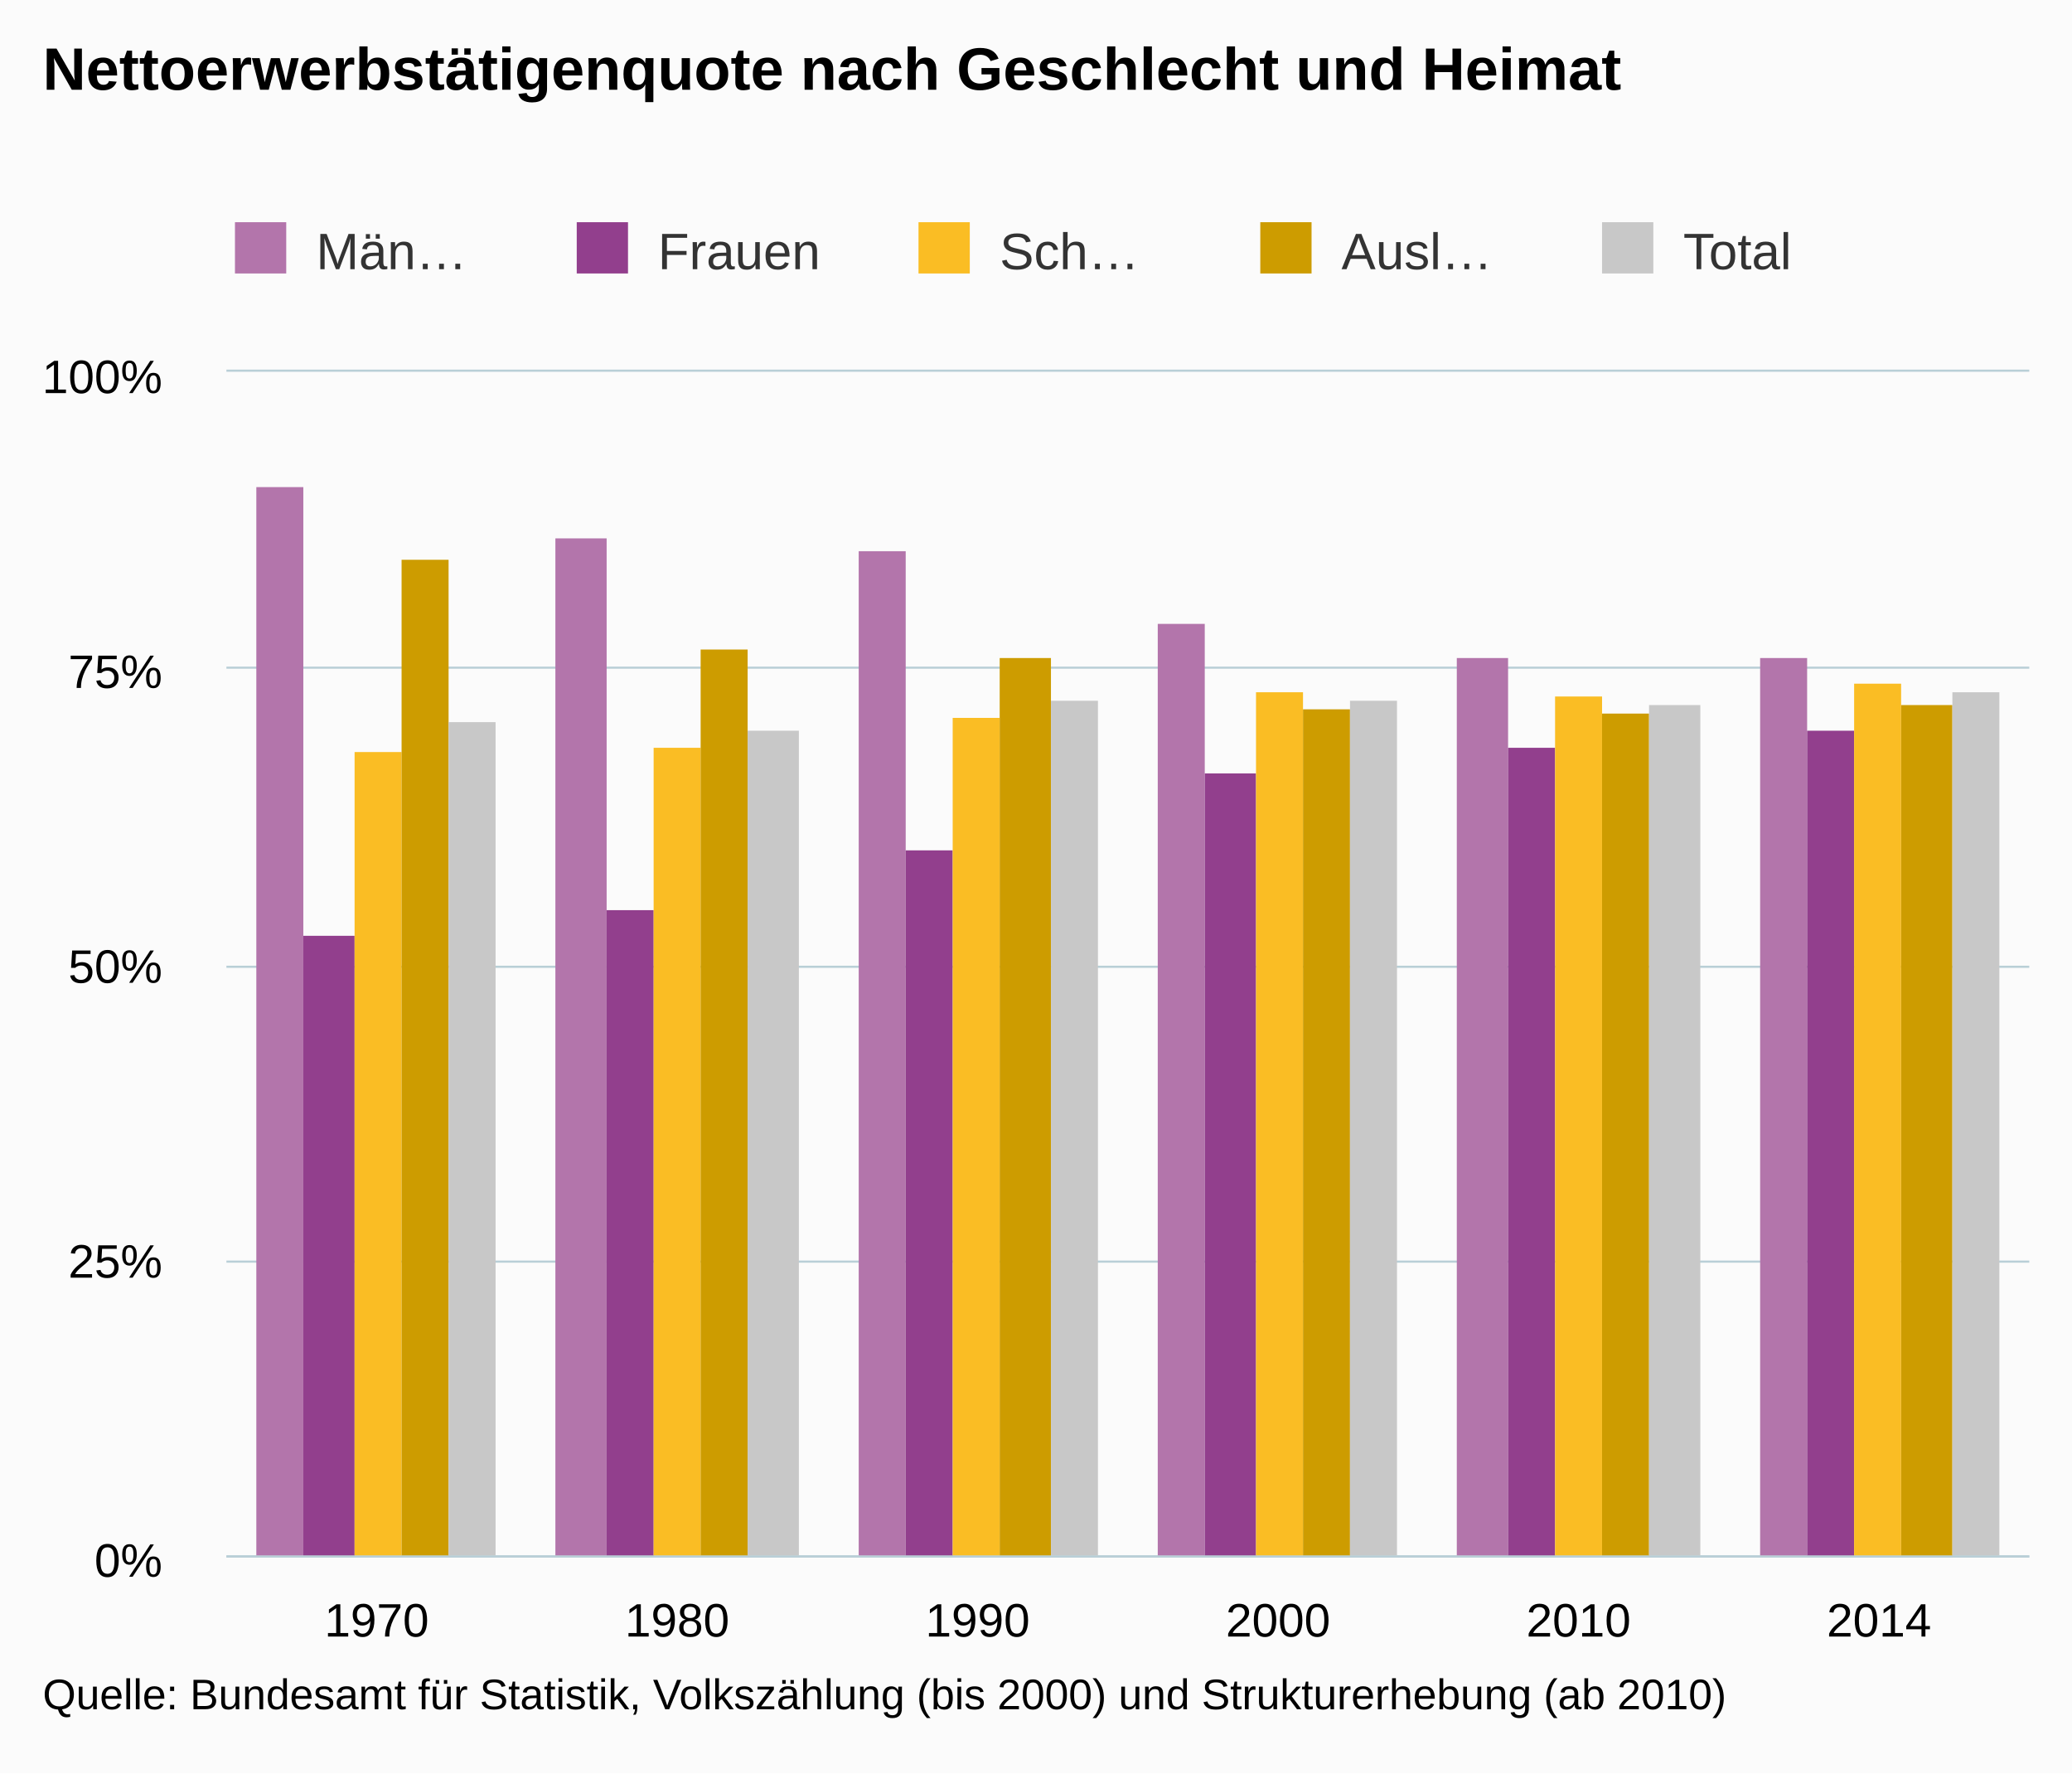
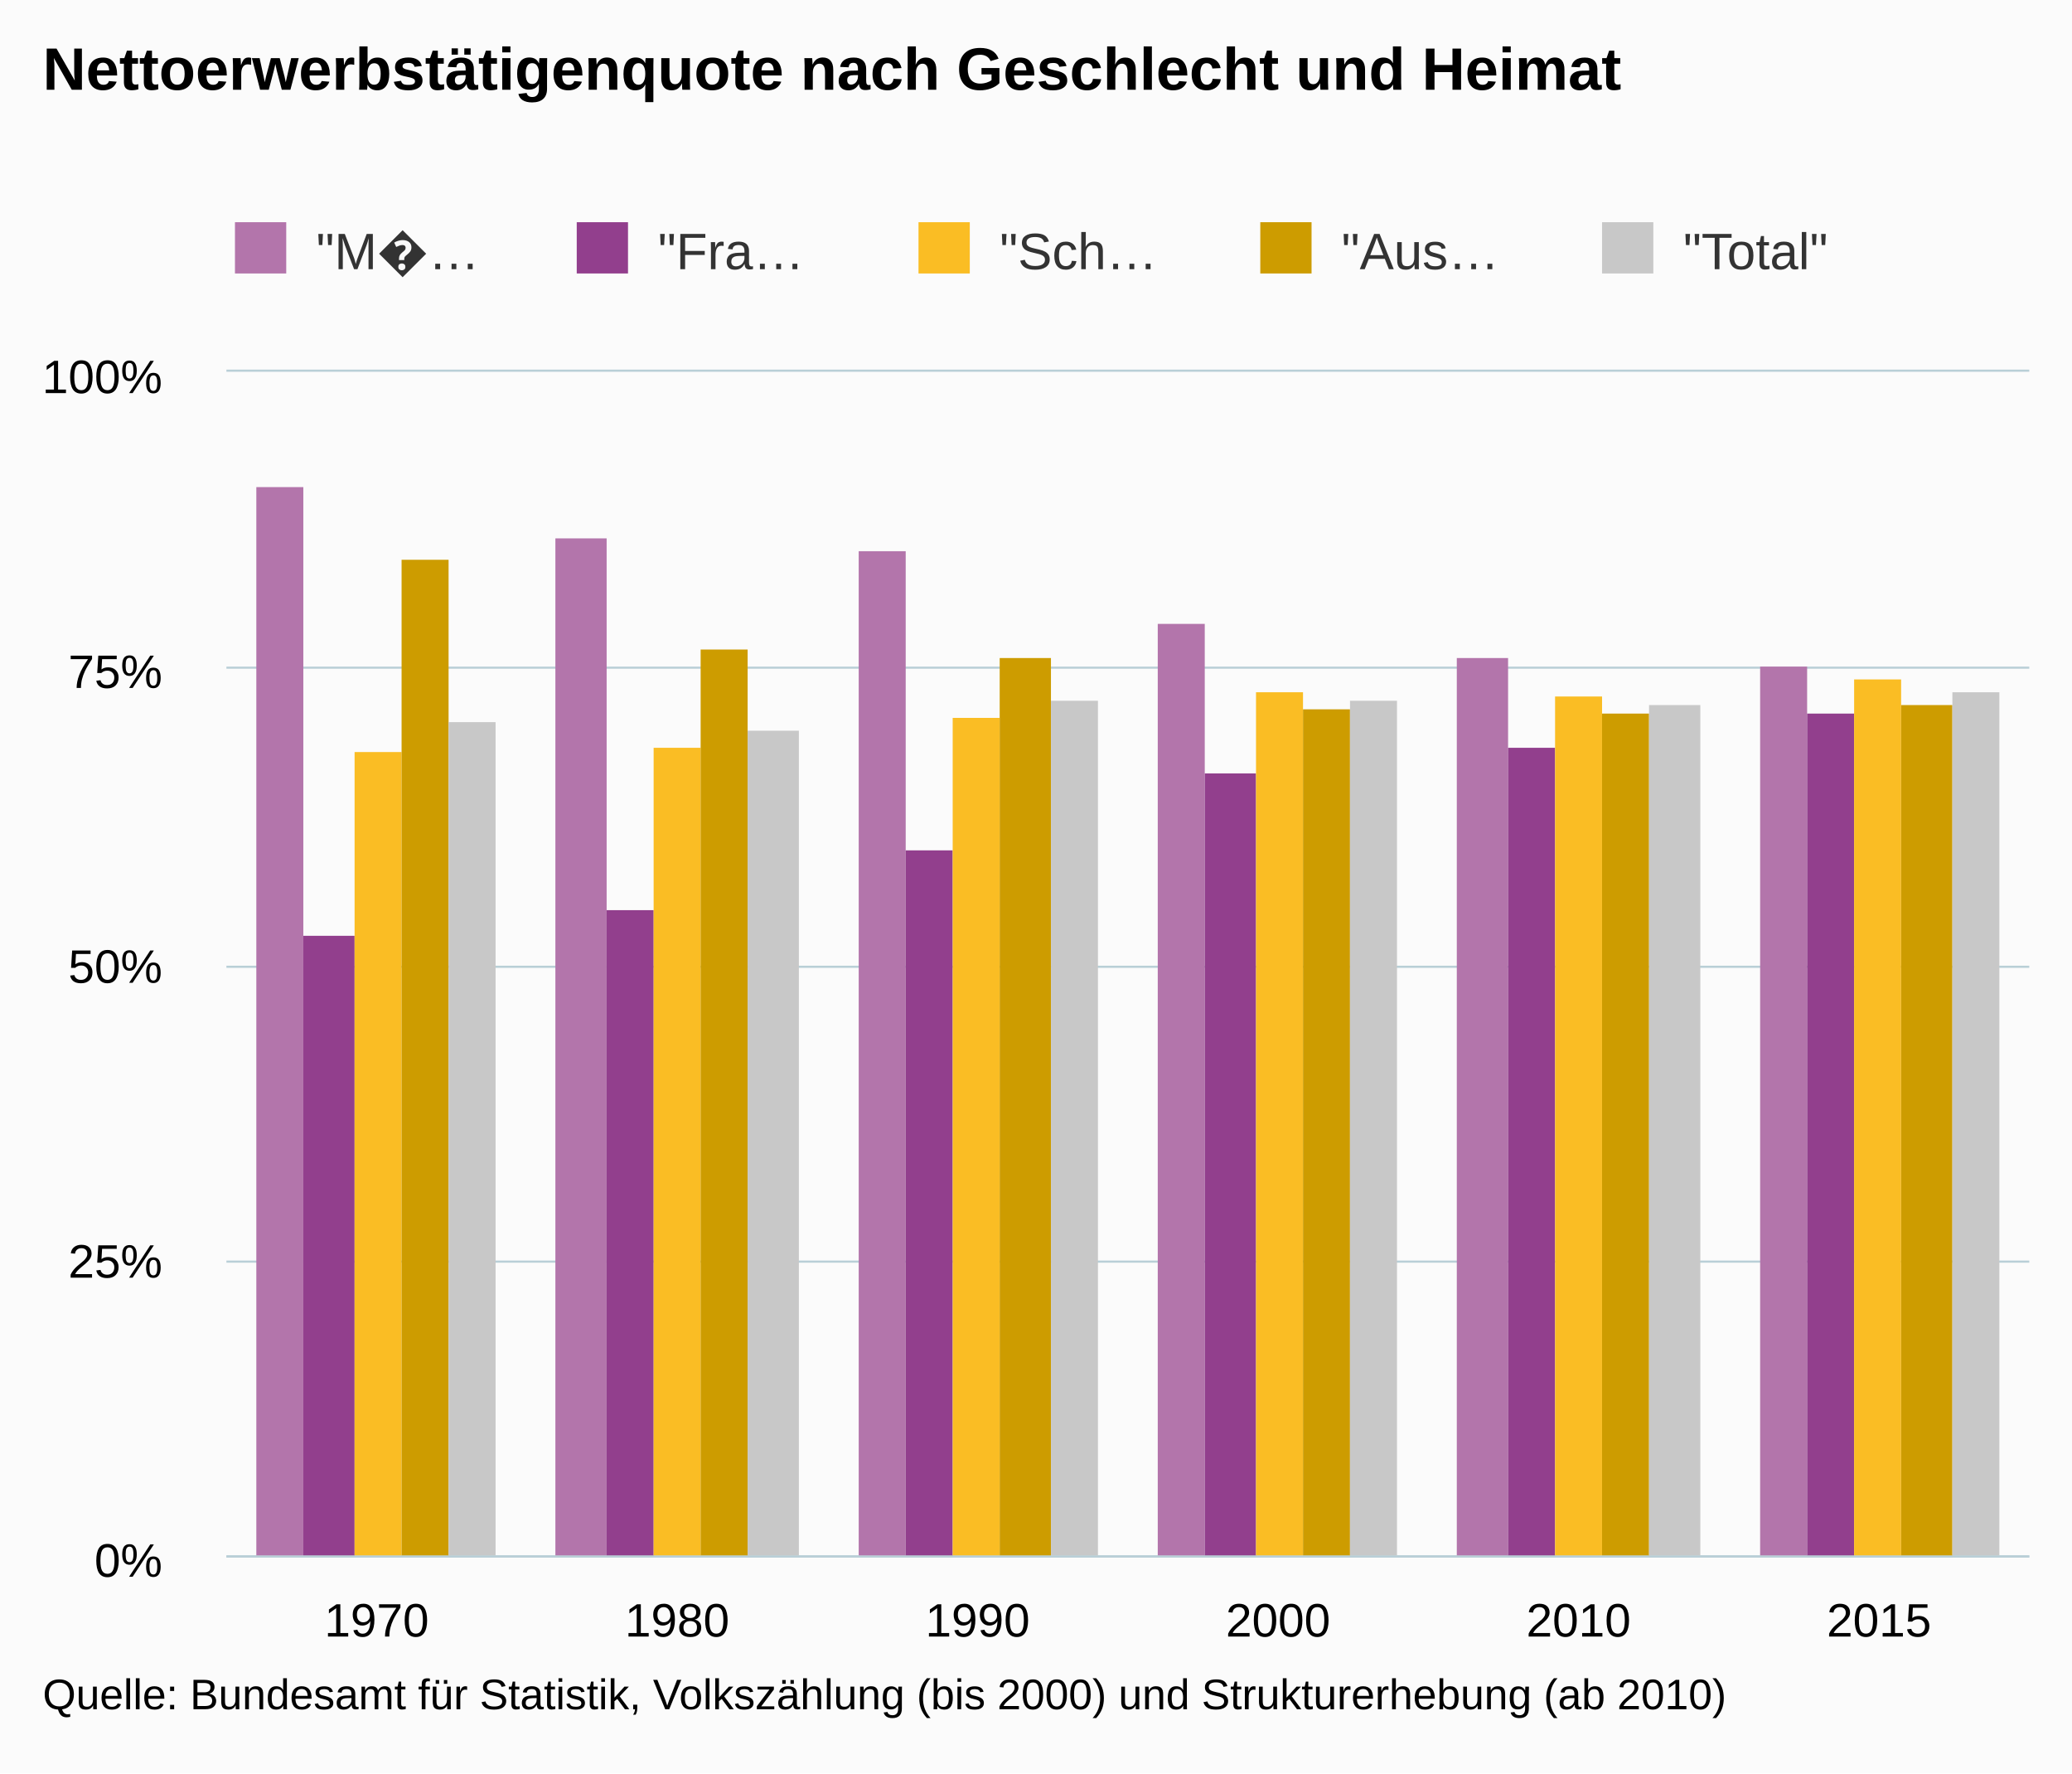
<svg xmlns="http://www.w3.org/2000/svg" version="1.1" class="highcharts-root" style="font-family:arial;font-size:12px;" viewBox="0 0 485 415">
  <defs>
    <clipPath>
      <rect x="0" y="0" width="422" height="277" fill="none" />
    </clipPath>
    <clipPath id="a">
      <rect x="0" y="0" width="422" height="277" fill="none" />
    </clipPath>
  </defs>
  <rect fill="#fbfbfb" class="highcharts-background" x="0" y="0" width="485" height="415" rx="0" ry="0" />
  <rect fill="none" class="highcharts-plot-background" x="53" y="87" width="422" height="277" />
  <g class="highcharts-pane-group" />
  <g class="highcharts-grid highcharts-xaxis-grid ">
    <path fill="none" class="highcharts-grid-line" d="M 122.5 87 L 122.5 364" opacity="1" />
    <path fill="none" class="highcharts-grid-line" d="M 193.5 87 L 193.5 364" opacity="1" />
    <path fill="none" class="highcharts-grid-line" d="M 263.5 87 L 263.5 364" opacity="1" />
    <path fill="none" class="highcharts-grid-line" d="M 333.5 87 L 333.5 364" opacity="1" />
    <path fill="none" class="highcharts-grid-line" d="M 404.5 87 L 404.5 364" opacity="1" />
    <path fill="none" class="highcharts-grid-line" d="M 474.5 87 L 474.5 364" opacity="1" />
    <path fill="none" class="highcharts-grid-line" d="M 52.5 87 L 52.5 364" opacity="1" />
  </g>
  <g class="highcharts-grid highcharts-yaxis-grid ">
    <path fill="none" stroke="#B9CFD7" stroke-width="0.5" class="highcharts-grid-line" d="M 53 364.25 L 475 364.25" opacity="1" />
    <path fill="none" stroke="#B9CFD7" stroke-width="0.5" class="highcharts-grid-line" d="M 53 295.25 L 475 295.25" opacity="1" />
    <path fill="none" stroke="#B9CFD7" stroke-width="0.5" class="highcharts-grid-line" d="M 53 226.25 L 475 226.25" opacity="1" />
    <path fill="none" stroke="#B9CFD7" stroke-width="0.5" class="highcharts-grid-line" d="M 53 156.25 L 475 156.25" opacity="1" />
    <path fill="none" stroke="#B9CFD7" stroke-width="0.5" class="highcharts-grid-line" d="M 53 86.75 L 475 86.75" opacity="1" />
  </g>
  <rect fill="none" class="highcharts-plot-border" x="53" y="87" width="422" height="277" />
  <g class="highcharts-axis highcharts-xaxis ">
    <path fill="none" class="highcharts-axis-line" stroke="#B9CFD7" stroke-width="0.5" d="M 53 364.25 L 475 364.25" />
  </g>
  <g class="highcharts-axis highcharts-yaxis ">
    <path fill="none" class="highcharts-axis-line" d="M 53 87 L 53 364" />
  </g>
  <g class="highcharts-series-group">
    <g class="highcharts-series highcharts-series-0 highcharts-column-series highcharts-color-undefined " transform="translate(53,87) scale(1 1)" clip-path="url(#a)">
      <rect x="7" y="27" width="11" height="251" fill="#b375ab" class="highcharts-point" />
      <rect x="77" y="39" width="12" height="239" fill="#b375ab" class="highcharts-point" />
      <rect x="148" y="42" width="11" height="236" fill="#b375ab" class="highcharts-point" />
      <rect x="218" y="59" width="11" height="219" fill="#b375ab" class="highcharts-point" />
      <rect x="288" y="67" width="12" height="211" fill="#b375ab" class="highcharts-point" />
-       <rect x="359" y="67" width="11" height="211" fill="#b375ab" class="highcharts-point" />
+       <rect x="359" y="69" width="11" height="209" fill="#b375ab" class="highcharts-point" />
    </g>
    <g class="highcharts-markers highcharts-series-0 highcharts-column-series highcharts-color-undefined " transform="translate(53,87) scale(1 1)" clip-path="none" />
    <g class="highcharts-series highcharts-series-1 highcharts-column-series highcharts-color-undefined " transform="translate(53,87) scale(1 1)" clip-path="url(#a)">
      <rect x="18" y="132" width="12" height="146" fill="#923f8d" class="highcharts-point" />
      <rect x="89" y="126" width="11" height="152" fill="#923f8d" class="highcharts-point" />
      <rect x="159" y="112" width="11" height="166" fill="#923f8d" class="highcharts-point" />
      <rect x="229" y="94" width="12" height="184" fill="#923f8d" class="highcharts-point" />
      <rect x="300" y="88" width="11" height="190" fill="#923f8d" class="highcharts-point" />
-       <rect x="370" y="84" width="11" height="194" fill="#923f8d" class="highcharts-point" />
+       <rect x="370" y="80" width="11" height="198" fill="#923f8d" class="highcharts-point" />
    </g>
    <g class="highcharts-markers highcharts-series-1 highcharts-column-series highcharts-color-undefined " transform="translate(53,87) scale(1 1)" clip-path="none" />
    <g class="highcharts-series highcharts-series-2 highcharts-column-series highcharts-color-undefined " transform="translate(53,87) scale(1 1)" clip-path="url(#a)">
      <rect x="30" y="89" width="11" height="189" fill="#fabd24" class="highcharts-point" />
      <rect x="100" y="88" width="11" height="190" fill="#fabd24" class="highcharts-point" />
      <rect x="170" y="81" width="11" height="197" fill="#fabd24" class="highcharts-point" />
      <rect x="241" y="75" width="11" height="203" fill="#fabd24" class="highcharts-point" />
      <rect x="311" y="76" width="11" height="202" fill="#fabd24" class="highcharts-point" />
-       <rect x="381" y="73" width="11" height="205" fill="#fabd24" class="highcharts-point" />
+       <rect x="381" y="72" width="11" height="206" fill="#fabd24" class="highcharts-point" />
    </g>
    <g class="highcharts-markers highcharts-series-2 highcharts-column-series highcharts-color-undefined " transform="translate(53,87) scale(1 1)" clip-path="none" />
    <g class="highcharts-series highcharts-series-3 highcharts-column-series highcharts-color-undefined " transform="translate(53,87) scale(1 1)" clip-path="url(#a)">
      <rect x="41" y="44" width="11" height="234" fill="#cd9c00" class="highcharts-point" />
      <rect x="111" y="65" width="11" height="213" fill="#cd9c00" class="highcharts-point" />
      <rect x="181" y="67" width="12" height="211" fill="#cd9c00" class="highcharts-point" />
      <rect x="252" y="79" width="11" height="199" fill="#cd9c00" class="highcharts-point" />
      <rect x="322" y="80" width="11" height="198" fill="#cd9c00" class="highcharts-point" />
      <rect x="392" y="78" width="12" height="200" fill="#cd9c00" class="highcharts-point" />
    </g>
    <g class="highcharts-markers highcharts-series-3 highcharts-column-series highcharts-color-undefined " transform="translate(53,87) scale(1 1)" clip-path="none" />
    <g class="highcharts-series highcharts-series-4 highcharts-column-series highcharts-color-undefined " transform="translate(53,87) scale(1 1)" clip-path="url(#a)">
      <rect x="52" y="82" width="11" height="196" fill="#C8C8C8" class="highcharts-point" />
      <rect x="122" y="84" width="12" height="194" fill="#C8C8C8" class="highcharts-point" />
      <rect x="193" y="77" width="11" height="201" fill="#C8C8C8" class="highcharts-point" />
      <rect x="263" y="77" width="11" height="201" fill="#C8C8C8" class="highcharts-point" />
      <rect x="333" y="78" width="12" height="200" fill="#C8C8C8" class="highcharts-point" />
      <rect x="404" y="75" width="11" height="203" fill="#C8C8C8" class="highcharts-point" />
    </g>
    <g class="highcharts-markers highcharts-series-4 highcharts-column-series highcharts-color-undefined " transform="translate(53,87) scale(1 1)" clip-path="none" />
  </g>
  <text x="10" text-anchor="start" class="highcharts-title" style="color:#000000;font-size:14px;font-weight:bold;fill:#000000;" y="21">
    <tspan>Nettoerwerbstätigenquote nach Geschlecht und Heimat</tspan>
  </text>
  <g class="highcharts-legend" transform="translate(45,45)">
    <rect fill="none" class="highcharts-legend-box" rx="0" ry="0" x="0" y="0" width="396" height="30" visibility="visible" />
    <g>
      <g>
        <g class="highcharts-legend-item highcharts-column-series highcharts-color-undefined highcharts-series-0" transform="translate(8,3)">
          <text x="21" style="color:#333333;font-size:12px;font-weight:normal;cursor:pointer;fill:#333333;" text-anchor="start" y="15">
-             <tspan>Män…</tspan>
+             <tspan>"M�…</tspan>
          </text>
          <rect x="2" y="4" width="12" height="12" fill="#b375ab" class="highcharts-point" />
        </g>
        <g class="highcharts-legend-item highcharts-column-series highcharts-color-undefined highcharts-series-1" transform="translate(88,3)">
          <text x="21" y="15" style="color:#333333;font-size:12px;font-weight:normal;cursor:pointer;fill:#333333;" text-anchor="start">
-             <tspan>Frauen</tspan>
+             <tspan>"Fra…</tspan>
          </text>
          <rect x="2" y="4" width="12" height="12" fill="#923f8d" class="highcharts-point" />
        </g>
        <g class="highcharts-legend-item highcharts-column-series highcharts-color-undefined highcharts-series-2" transform="translate(168,3)">
          <text x="21" y="15" style="color:#333333;font-size:12px;font-weight:normal;cursor:pointer;fill:#333333;" text-anchor="start">
-             <tspan>Sch…</tspan>
+             <tspan>"Sch…</tspan>
          </text>
          <rect x="2" y="4" width="12" height="12" fill="#fabd24" class="highcharts-point" />
        </g>
        <g class="highcharts-legend-item highcharts-column-series highcharts-color-undefined highcharts-series-3" transform="translate(248,3)">
          <text x="21" y="15" style="color:#333333;font-size:12px;font-weight:normal;cursor:pointer;fill:#333333;" text-anchor="start">
-             <tspan>Ausl…</tspan>
+             <tspan>"Aus…</tspan>
          </text>
          <rect x="2" y="4" width="12" height="12" fill="#cd9c00" class="highcharts-point" />
        </g>
        <g class="highcharts-legend-item highcharts-column-series highcharts-color-undefined highcharts-series-4" transform="translate(328,3)">
          <text x="21" y="15" style="color:#333333;font-size:12px;font-weight:normal;cursor:pointer;fill:#333333;" text-anchor="start">
-             <tspan>Total</tspan>
+             <tspan>"Total"</tspan>
          </text>
          <rect x="2" y="4" width="12" height="12" fill="#C8C8C8" class="highcharts-point" />
        </g>
      </g>
    </g>
  </g>
  <g class="highcharts-axis-labels highcharts-xaxis-labels ">
    <text x="88.167" style="color:#000000;cursor:default;font-size:11px;fill:#000000;" text-anchor="middle" transform="translate(0,0)" y="383" opacity="1">
      1970
    </text>
    <text x="158.5" style="color:#000000;cursor:default;font-size:11px;fill:#000000;" text-anchor="middle" transform="translate(0,0)" y="383" opacity="1">
      1980
    </text>
    <text x="228.833" style="color:#000000;cursor:default;font-size:11px;fill:#000000;" text-anchor="middle" transform="translate(0,0)" y="383" opacity="1">
      1990
    </text>
    <text x="299.167" style="color:#000000;cursor:default;font-size:11px;fill:#000000;" text-anchor="middle" transform="translate(0,0)" y="383" opacity="1">
      2000
    </text>
    <text x="369.5" style="color:#000000;cursor:default;font-size:11px;fill:#000000;" text-anchor="middle" transform="translate(0,0)" y="383" opacity="1">
      2010
    </text>
    <text x="439.833" style="color:#000000;cursor:default;font-size:11px;fill:#000000;" text-anchor="middle" transform="translate(0,0)" y="383" opacity="1">
-       2014
+       2015
    </text>
  </g>
  <g class="highcharts-axis-labels highcharts-yaxis-labels ">
    <text x="38" style="color:#000000;cursor:default;font-size:11px;fill:#000000;" text-anchor="end" transform="translate(0,0)" y="369" opacity="1">
      <tspan>0%</tspan>
    </text>
    <text x="38" style="color:#000000;cursor:default;font-size:11px;fill:#000000;" text-anchor="end" transform="translate(0,0)" y="299" opacity="1">
      <tspan>25%</tspan>
    </text>
    <text x="38" style="color:#000000;cursor:default;font-size:11px;fill:#000000;" text-anchor="end" transform="translate(0,0)" y="230" opacity="1">
      <tspan>50%</tspan>
    </text>
    <text x="38" style="color:#000000;cursor:default;font-size:11px;fill:#000000;" text-anchor="end" transform="translate(0,0)" y="161" opacity="1">
      <tspan>75%</tspan>
    </text>
    <text x="38" style="color:#000000;cursor:default;font-size:11px;fill:#000000;" text-anchor="end" transform="translate(0,0)" y="92" opacity="1">
      <tspan>100%</tspan>
    </text>
  </g>
  <text x="10" class="highcharts-credits" text-anchor="start" style="cursor:default;color:#000000;font-size:10px;fill:#000000;" y="400">
    <tspan>Quelle: Bundesamt für Statistik, Volkszählung (bis 2000) und Strukturerhebung (ab 2010)</tspan>
  </text>
</svg>
